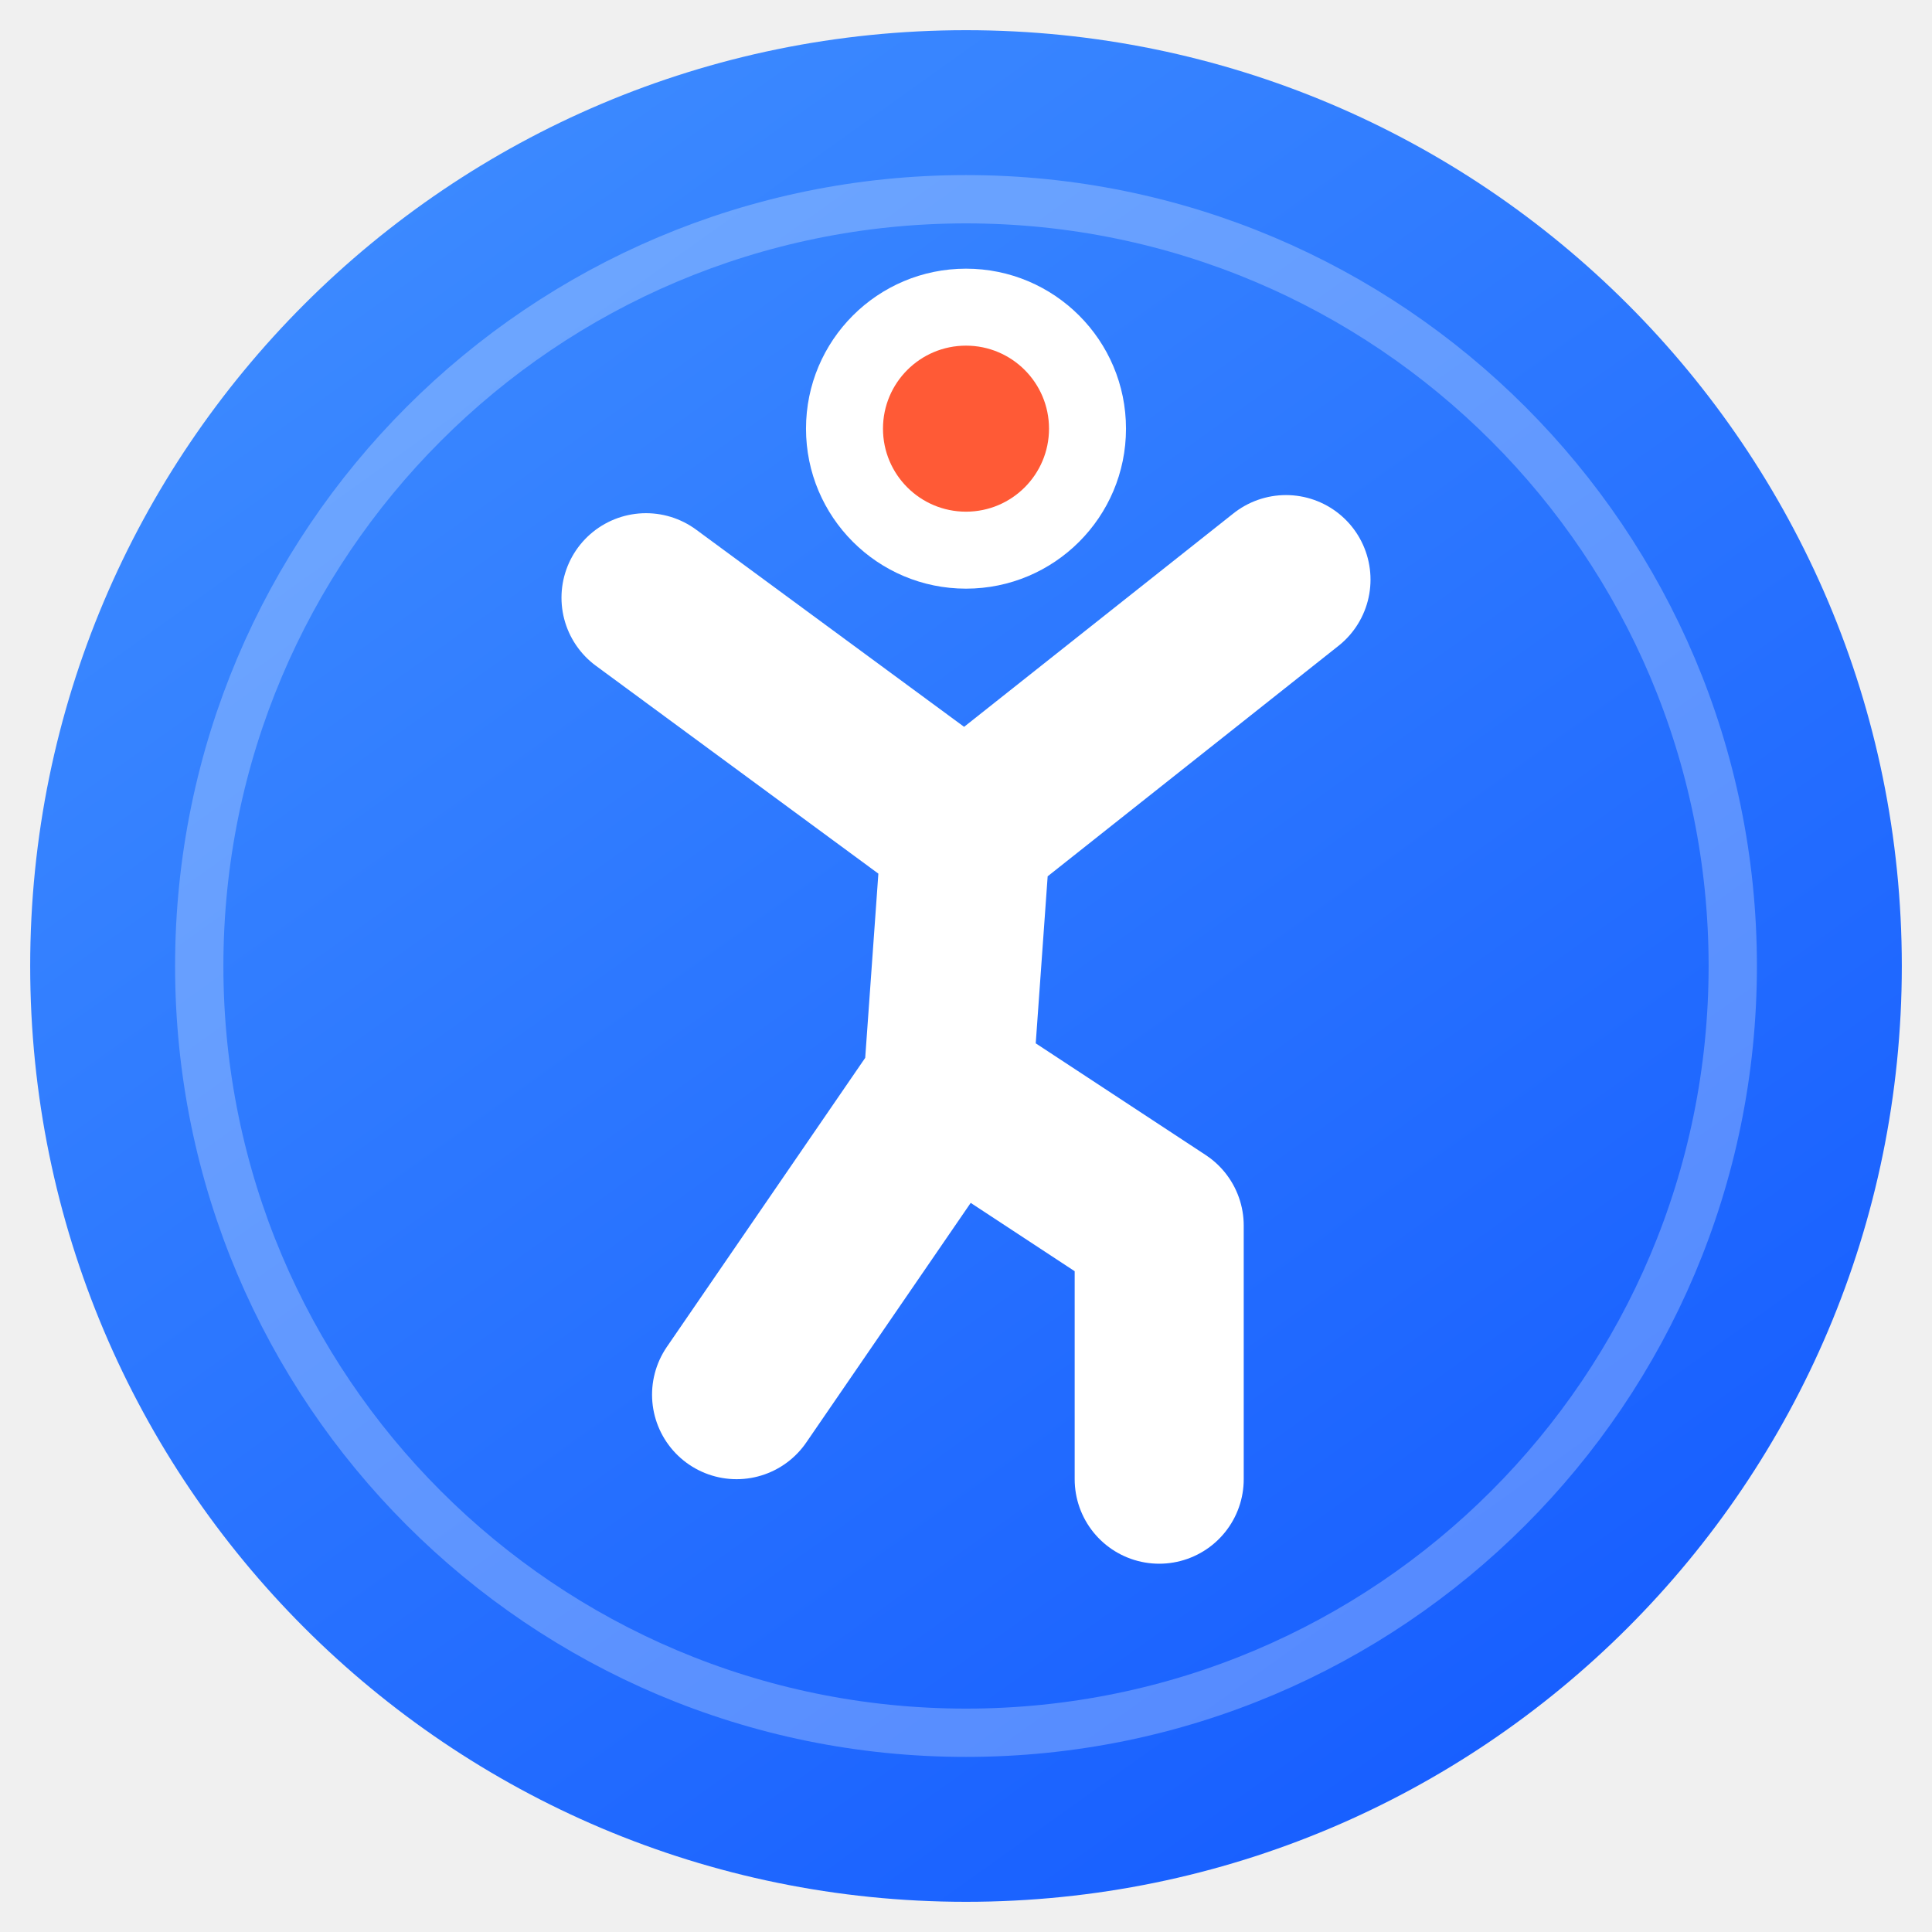
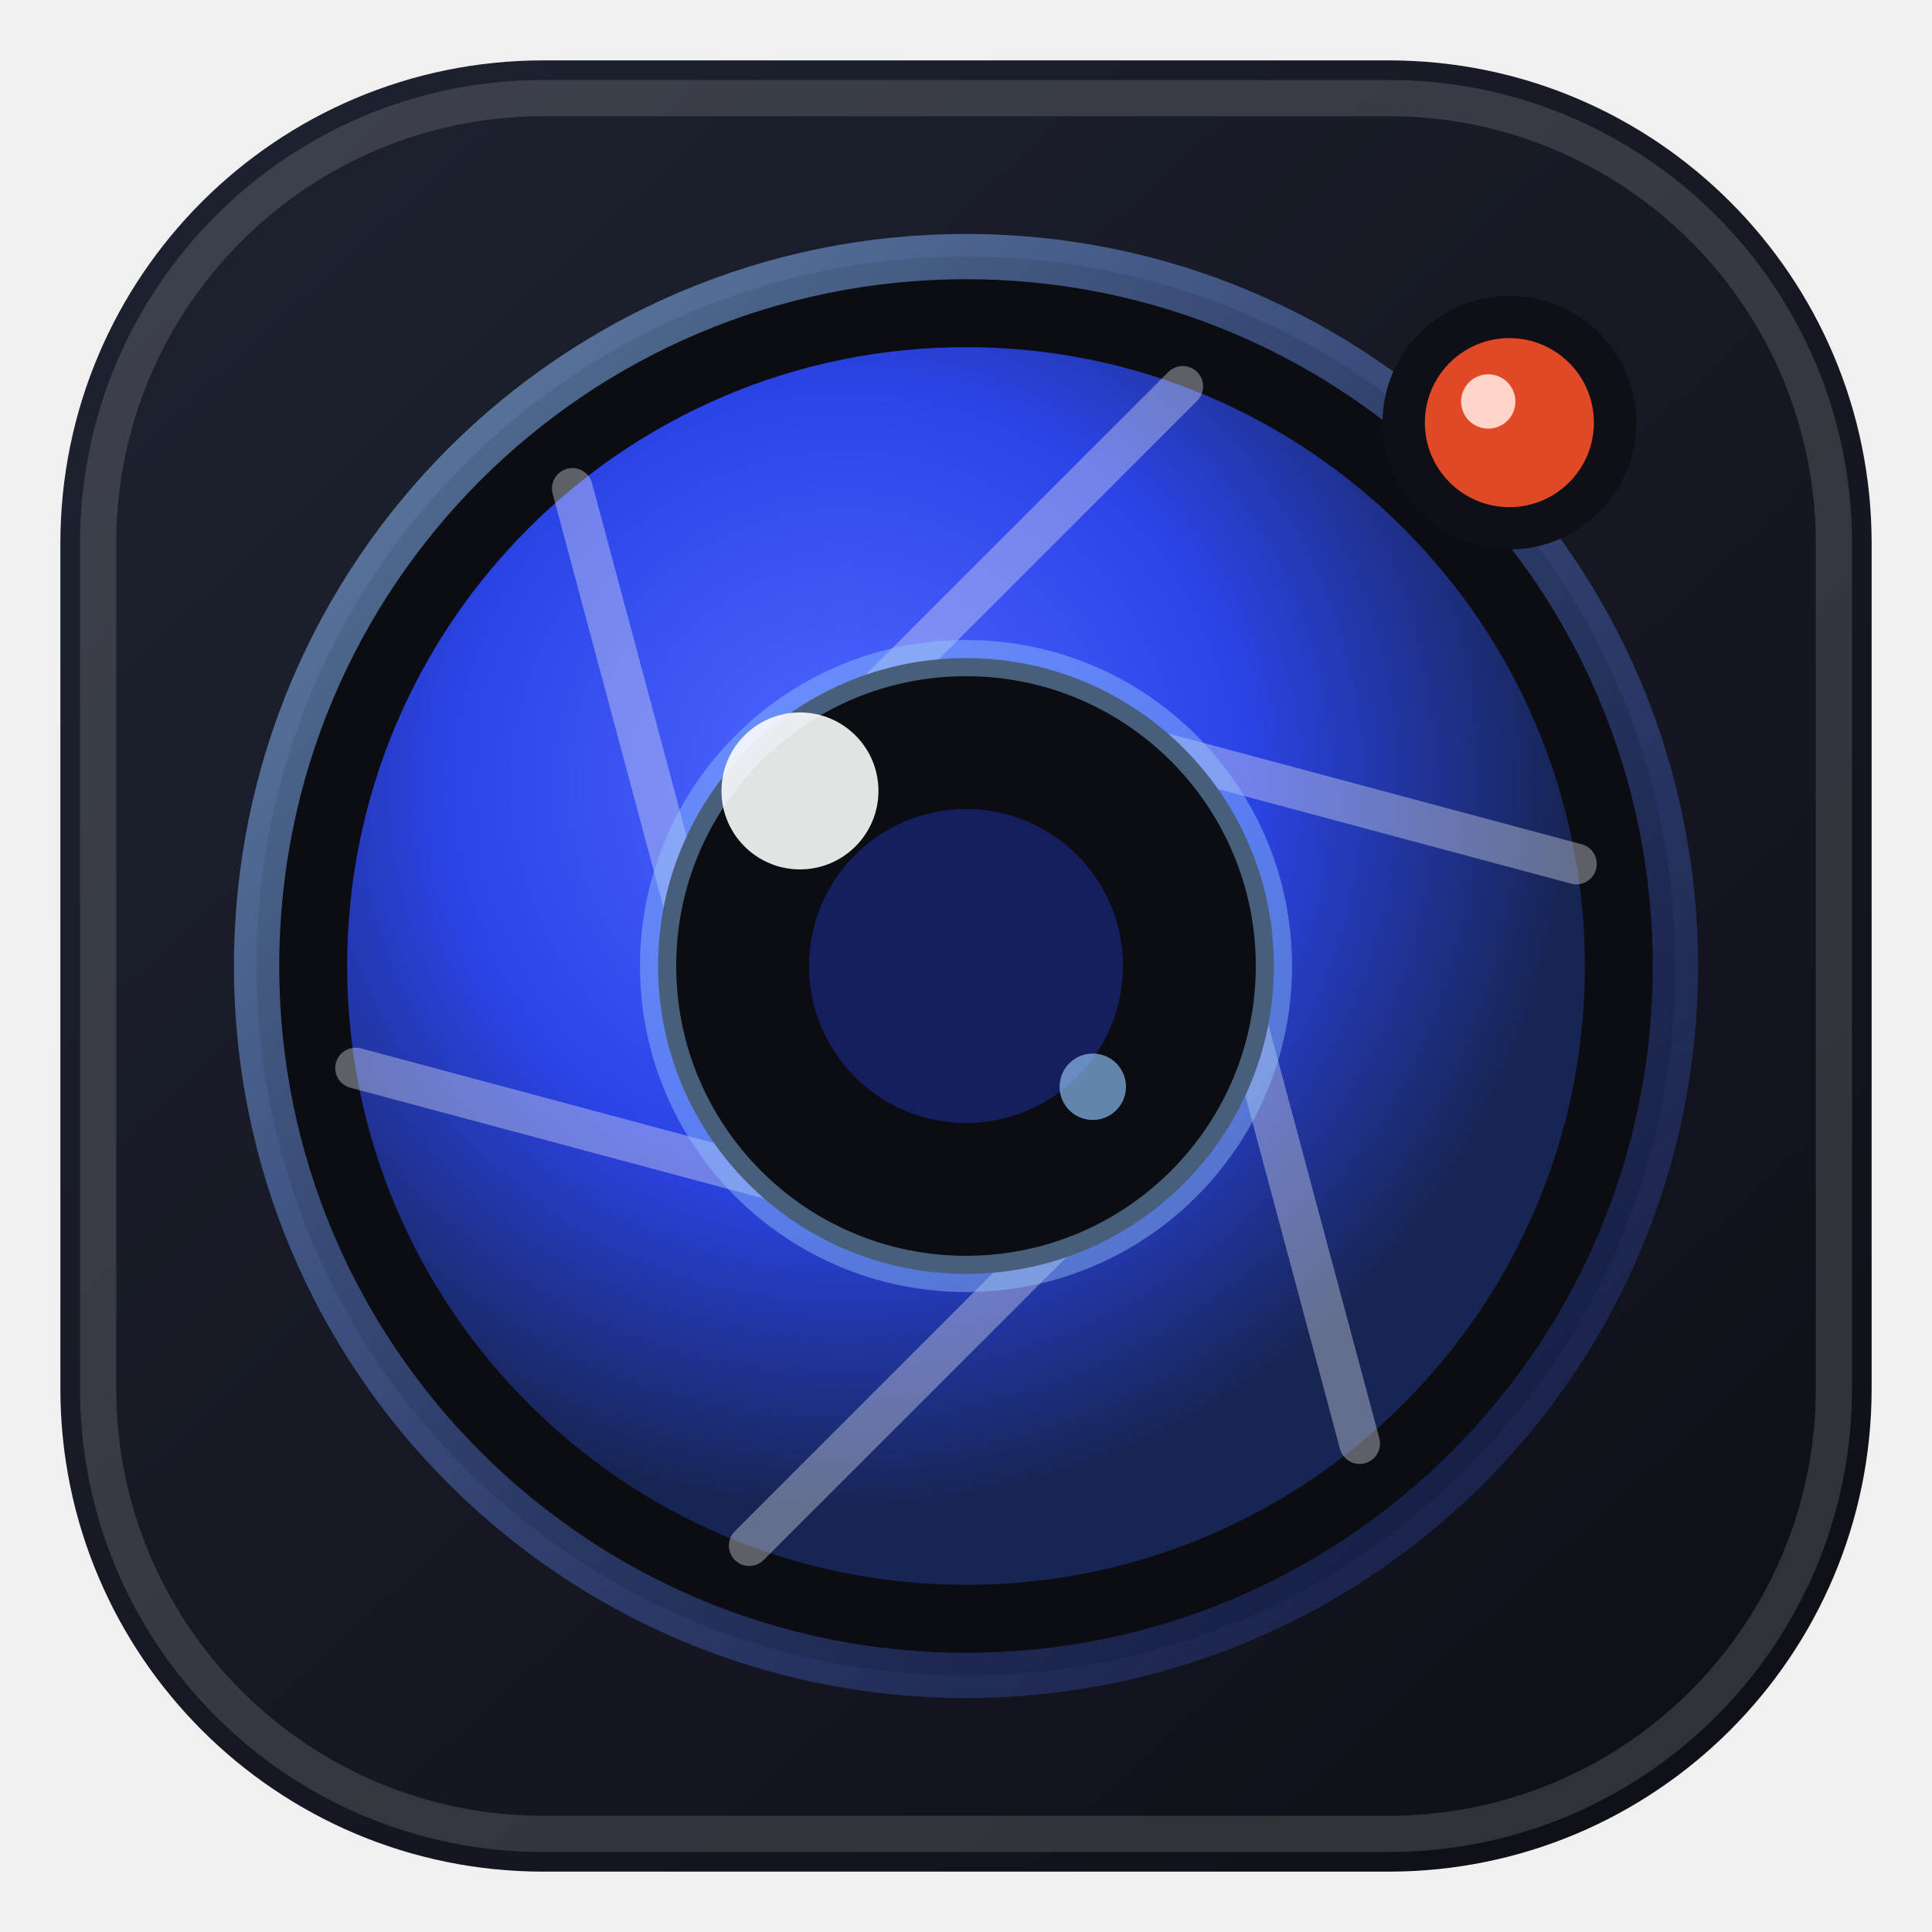
<svg xmlns="http://www.w3.org/2000/svg" viewBox="0 0 64 64" width="64" height="64" role="img" aria-label="LifeLens">
  <defs>
-     <linearGradient id="lifelens-mark-g" x1="12" y1="4" x2="52" y2="60" gradientUnits="userSpaceOnUse">
-       <stop offset="0" stop-color="#3D8BFF" />
-       <stop offset="1" stop-color="#165DFF" />
+     <linearGradient id="ll-mark-housing" x1="6" y1="4" x2="58" y2="60" gradientUnits="userSpaceOnUse">
+       <stop offset="0" stop-color="#1E2230" />
+       <stop offset="1" stop-color="#0E1017" />
+     </linearGradient>
+     <radialGradient id="ll-mark-glass" cx="28" cy="26" r="24" gradientUnits="userSpaceOnUse">
+       <stop offset="0" stop-color="#4F67FF" />
+       <stop offset="0.55" stop-color="#2B44E8" />
+       <stop offset="1" stop-color="#172554" />
+     </radialGradient>
+     <linearGradient id="ll-mark-rim" x1="12" y1="12" x2="52" y2="52" gradientUnits="userSpaceOnUse">
+       <stop offset="0" stop-color="#93C5FD" stop-opacity="0.55" />
+       <stop offset="1" stop-color="#3B55F5" stop-opacity="0.2" />
    </linearGradient>
  </defs>
-   <circle cx="32" cy="32" r="31" fill="url(#lifelens-mark-g)" />
-   <circle cx="32" cy="32" r="25.4" fill="none" stroke="#FFFFFF" stroke-opacity="0.26" stroke-width="1.6" />
-   <path d="M21.4 19.8 L32 27.6 L42.6 19.2 M32 27.6 L31.4 36 L24.4 46.2 M31.4 36 L38.4 40.6 L38.4 49" fill="none" stroke="#FFFFFF" stroke-width="5.6" stroke-linecap="round" stroke-linejoin="round" />
-   <circle cx="32" cy="14.2" r="5.3" fill="#FFFFFF" />
-   <circle cx="32" cy="14.2" r="2.75" fill="#FF5A36" />
+   <rect x="2" y="2" width="60" height="60" rx="16" fill="url(#ll-mark-housing)" />
+   <rect x="3.25" y="3.25" width="57.5" height="57.5" rx="14.75" fill="none" stroke="#FFFFFF" stroke-opacity="0.14" stroke-width="1.2" />
+   <circle cx="32" cy="32" r="23.5" fill="#0B0D13" stroke="url(#ll-mark-rim)" stroke-width="1.5" />
+   <circle cx="32" cy="32" r="20.5" fill="url(#ll-mark-glass)" />
+   <g>
+     <line x1="40.21" y1="29.80" x2="45.04" y2="47.82" stroke="#E2E8F0" stroke-opacity="0.38" stroke-width="1.35" stroke-linecap="round" />
+     <line x1="38.01" y1="38.01" x2="24.82" y2="51.20" stroke="#E2E8F0" stroke-opacity="0.38" stroke-width="1.35" stroke-linecap="round" />
+     <line x1="29.80" y1="40.21" x2="11.78" y2="35.38" stroke="#E2E8F0" stroke-opacity="0.38" stroke-width="1.35" stroke-linecap="round" />
+     <line x1="23.79" y1="34.20" x2="18.96" y2="16.18" stroke="#E2E8F0" stroke-opacity="0.38" stroke-width="1.35" stroke-linecap="round" />
+     <line x1="25.99" y1="25.99" x2="39.18" y2="12.80" stroke="#E2E8F0" stroke-opacity="0.38" stroke-width="1.35" stroke-linecap="round" />
+     <line x1="34.20" y1="23.79" x2="52.22" y2="28.62" stroke="#E2E8F0" stroke-opacity="0.38" stroke-width="1.35" stroke-linecap="round" />
+   </g>
+   <circle cx="32" cy="32" r="10.2" fill="#0B0D13" stroke="#93C5FD" stroke-opacity="0.45" stroke-width="1.2" />
+   <circle cx="32" cy="32" r="5.2" fill="#2B44E8" fill-opacity="0.35" />
+   <circle cx="26.5" cy="26.2" r="2.6" fill="#FFFFFF" fill-opacity="0.88" />
+   <circle cx="36.2" cy="36.0" r="1.1" fill="#93C5FD" fill-opacity="0.65" />
+   <circle cx="50" cy="14" r="4.2" fill="#0E1017" />
+   <circle cx="50" cy="14" r="2.8" fill="#E04826" />
+   <circle cx="49.3" cy="13.3" r="0.9" fill="#FFD4C9" />
</svg>
